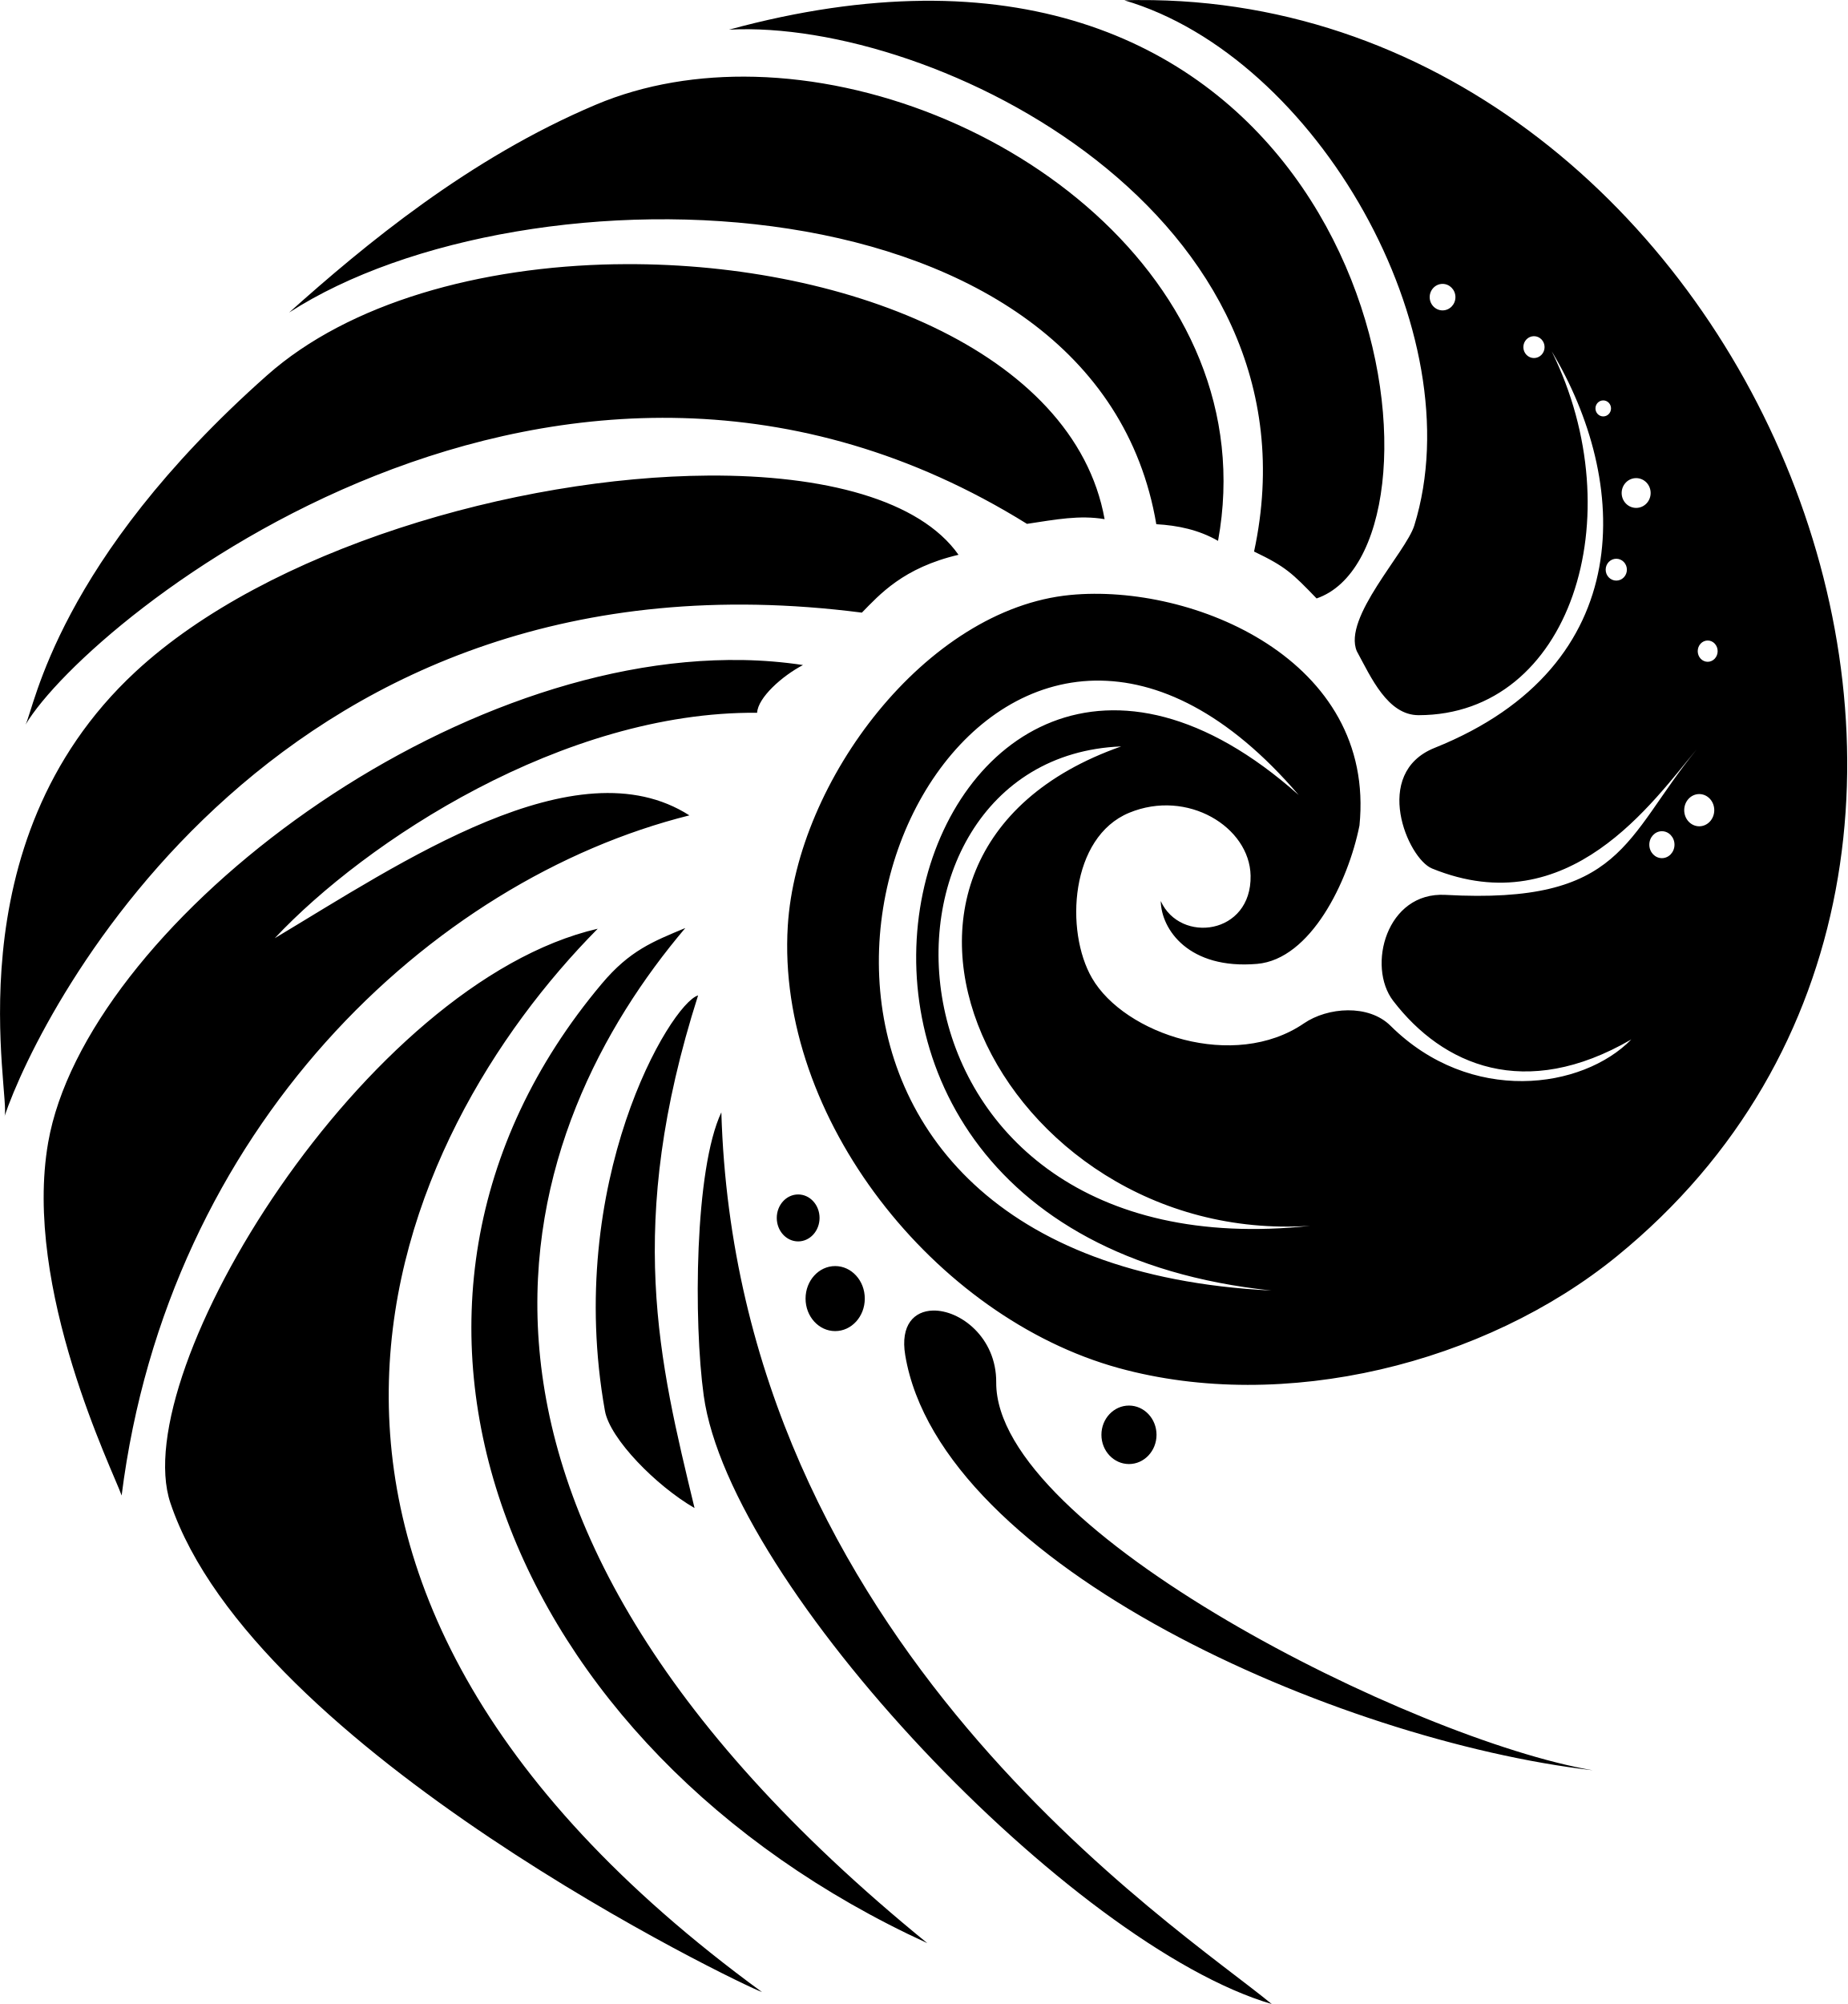
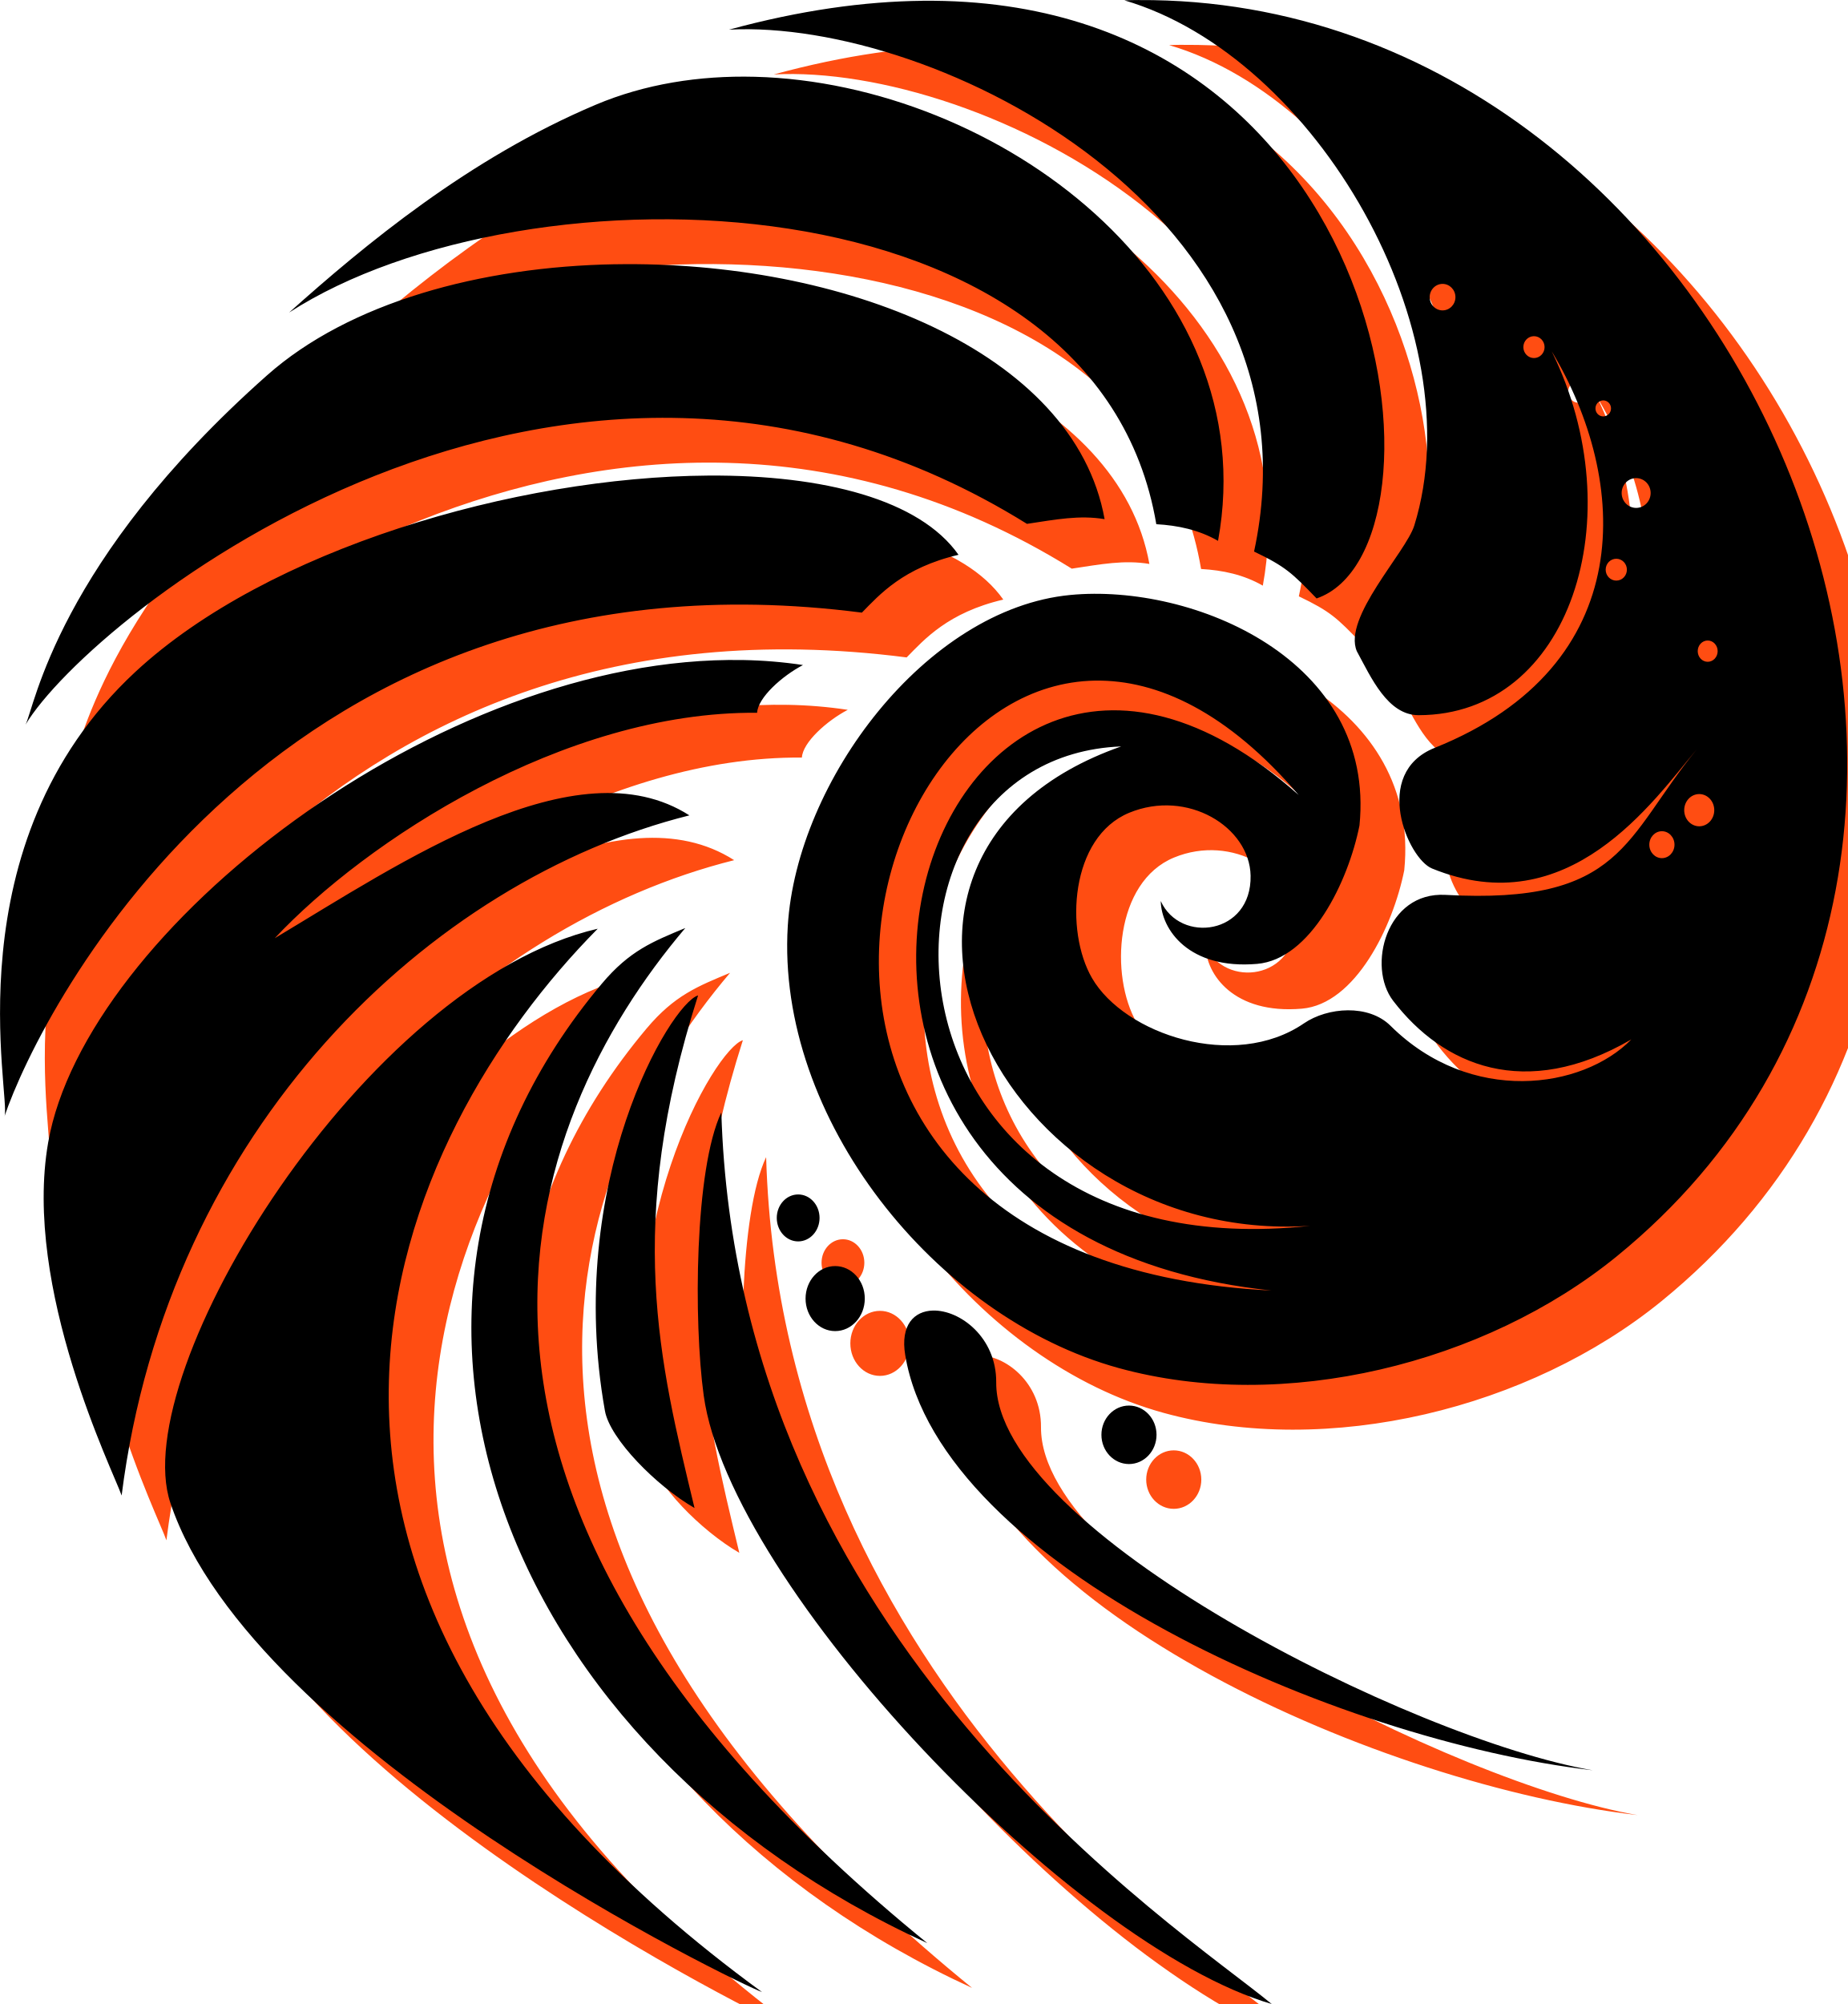
- <svg xmlns="http://www.w3.org/2000/svg" width="78.239mm" height="84.857mm" viewBox="0 0 60 65.075" version="1.1" id="svg1" xml:space="preserve">
-   <defs id="defs1" />
-   <g id="layer1">
-     <g id="layer1-0" transform="matrix(0.9090745,0,0,0.9090745,22.37301,77.13542)">
-       <g id="g23">
-         <path id="path727" style="fill:#000000;fill-opacity:1;stroke:none;stroke-width:0.092;stroke-linecap:butt;stroke-linejoin:miter;stroke-dasharray:none;stroke-opacity:1" d="m 16.076,-84.85 c -0.171,9.9e-4 -0.341,0.004 -0.513,0.011 6.864,2.015 12.497,11.869 10.359,18.76 -0.297,0.956 -2.565,3.294 -2.053,4.491 0.51,0.938 1.101,2.285 2.209,2.284 5.42,-0.007 7.673,-7.077 4.754,-12.997 2.767,4.603 3.161,11.222 -4.184,14.165 -2.255,0.904 -0.964,3.953 -0.091,4.309 4.893,1.993 7.902,-2.414 9.457,-4.256 -2.588,3.164 -2.626,5.55 -8.979,5.198 -2.114,-0.117 -2.811,2.556 -1.868,3.784 1.77,2.307 4.705,3.588 8.509,1.38 -1.74,1.78 -5.742,2.351 -8.604,-0.489 -0.783,-0.777 -2.242,-0.667 -3.094,-0.085 -2.491,1.703 -6.409,0.391 -7.572,-1.619 -0.973,-1.681 -0.781,-5.033 1.33,-5.904 2.081,-0.859 4.303,0.508 4.337,2.246 0.042,2.114 -2.515,2.442 -3.21,0.907 0.018,1.016 1.002,2.453 3.441,2.245 1.914,-0.163 3.258,-2.933 3.659,-4.943 0.596,-5.92 -5.947,-8.655 -10.331,-8.235 -5.158,0.494 -9.776,6.648 -10.095,11.82 -0.423,6.857 5.26,13.989 11.824,15.795 5.902,1.624 13.082,-0.154 17.797,-3.992 17.627,-14.351 4.621,-44.996 -17.082,-44.873 z m -7.723,0.028 c -2.08,0.021 -4.381,0.34 -6.916,1.031 7.38,-0.392 21.354,6.602 18.76,18.642 1.13,0.541 1.359,0.768 2.234,1.675 5.126,-1.758 2.858,-21.512 -14.078,-21.349 z m -5.995,2.714 c -1.994,-0.051 -3.938,0.262 -5.679,0.997 -4.535,1.914 -8.266,5.015 -10.96,7.425 8.442,-5.456 28.852,-5.047 30.985,7.56 0.77,0.044 1.515,0.199 2.206,0.595 1.695,-9.283 -7.909,-16.354 -16.551,-16.577 z m -4.982,6.696 c -4.817,0.083 -9.514,1.369 -12.446,3.969 -7.499,6.647 -8.309,11.872 -8.629,12.478 2.282,-3.826 19.138,-17.51 35.782,-7.173 1.049,-0.158 1.878,-0.319 2.774,-0.168 -1.087,-6.04 -9.451,-9.243 -17.48,-9.105 z m 29.557,0.702 a 0.461,0.474 0 0 1 0.459,0.473 0.461,0.474 0 0 1 -0.459,0.474 0.461,0.474 0 0 1 -0.461,-0.474 0.461,0.474 0 0 1 0.461,-0.473 z m 3.265,1.868 a 0.379,0.39 0 0 1 0.379,0.39 0.379,0.39 0 0 1 -0.379,0.391 0.379,0.39 0 0 1 -0.379,-0.391 0.379,0.39 0 0 1 0.379,-0.39 z m 2.475,2.294 a 0.278,0.286 0 0 1 0.278,0.286 0.278,0.286 0 0 1 -0.278,0.286 0.278,0.286 0 0 1 -0.278,-0.286 0.278,0.286 0 0 1 0.278,-0.286 z m -31.971,2.685 c -6.886,0.043 -15.75,2.629 -20.472,7.008 -6.655,6.173 -4.418,15.267 -4.683,15.89 1.29,-3.833 9.824,-20.681 30.637,-18.002 0.634,-0.645 1.475,-1.603 3.453,-2.066 -1.385,-1.967 -4.804,-2.856 -8.935,-2.83 z m 33.147,0.091 a 0.517,0.532 0 0 1 0.518,0.532 0.517,0.532 0 0 1 -0.518,0.532 0.517,0.532 0 0 1 -0.518,-0.532 0.517,0.532 0 0 1 0.518,-0.532 z m -0.71,2.88 a 0.379,0.39 0 0 1 0.379,0.391 0.379,0.39 0 0 1 -0.379,0.39 0.379,0.39 0 0 1 -0.379,-0.39 0.379,0.39 0 0 1 0.379,-0.391 z m 3.266,2.921 a 0.355,0.38 0 0 1 0.356,0.38 0.355,0.38 0 0 1 -0.356,0.38 0.355,0.38 0 0 1 -0.356,-0.38 0.355,0.38 0 0 1 0.356,-0.38 z m -34.472,0.698 c -10.869,-0.201 -23.5,9.682 -24.822,17.229 -0.915,5.227 2.336,11.771 2.624,12.614 1.657,-13.121 11.039,-21.982 20.286,-24.295 -4.038,-2.585 -10.323,1.701 -14.815,4.388 3.243,-3.46 10.317,-8.112 17.235,-8.053 0.028,-0.541 0.891,-1.314 1.639,-1.705 -0.705,-0.107 -1.423,-0.166 -2.147,-0.179 z m 12.586,0.735 c 2.228,-0.038 4.744,1.132 7.271,4.085 -13.515,-12.017 -21.98,15.497 -0.969,17.701 -19.795,-0.975 -15.483,-21.632 -6.302,-21.787 z m 0.93,2.35 c -11.09,3.898 -4.42,17.854 6.752,17.125 -15.991,1.716 -16.634,-16.729 -6.752,-17.125 z m 20.654,1.702 a 0.537,0.575 0 0 1 0.537,0.575 0.537,0.575 0 0 1 -0.537,0.576 0.537,0.575 0 0 1 -0.537,-0.576 0.537,0.575 0 0 1 0.537,-0.575 z m -1.334,1.327 a 0.45,0.482 0 0 1 0.45,0.481 0.45,0.482 0 0 1 -0.45,0.481 0.45,0.482 0 0 1 -0.45,-0.481 0.45,0.482 0 0 1 0.45,-0.481 z m -34.894,3.458 c -1.149,0.48 -1.984,0.8 -2.984,1.99 -9.714,11.551 -3.473,27.345 11.63,34.27 -19.555,-15.915 -14.58,-29.26 -8.646,-36.26 z m -3.13,0.025 c -8.322,1.931 -16.844,15.823 -15.267,20.513 2.973,8.843 20.431,17.231 21.138,17.47 -20.447,-14.92 -13.145,-30.636 -5.871,-37.982 z m 3.587,2.382 c -0.986,0.293 -4.784,6.676 -3.329,14.838 0.178,1 1.832,2.682 3.202,3.473 -1.262,-5.241 -2.492,-10.102 0.127,-18.311 z m 0.831,4.177 c -0.96,2.03 -0.994,7.48 -0.63,10.116 0.94,6.812 13.154,19.638 20.296,21.736 -3.395,-2.801 -19.106,-12.897 -19.666,-31.852 z m 2.744,2.933 a 0.764,0.839 0 0 0 -0.764,0.838 0.764,0.839 0 0 0 0.764,0.839 0.764,0.839 0 0 0 0.765,-0.839 0.764,0.839 0 0 0 -0.765,-0.838 z m 1.323,2.558 a 1.058,1.161 0 0 0 -1.058,1.162 1.058,1.161 0 0 0 1.058,1.161 1.058,1.161 0 0 0 1.058,-1.161 1.058,1.161 0 0 0 -1.058,-1.162 z m 3.491,1.589 c -0.663,0.018 -1.169,0.506 -0.988,1.593 1.254,7.524 15.449,13.772 24.564,14.829 -6.426,-1.098 -21.348,-8.576 -21.313,-13.858 0.011,-1.605 -1.294,-2.589 -2.263,-2.564 z m 7.006,3.394 a 0.985,1.045 0 0 0 -0.984,1.044 0.985,1.045 0 0 0 0.984,1.045 0.985,1.045 0 0 0 0.985,-1.045 0.985,1.045 0 0 0 -0.985,-1.044 z" />
-       </g>
-     </g>
+ <svg xmlns="http://www.w3.org/2000/svg" width="78.239mm" height="84.857mm" viewBox="0 0 60 65.075" version="1.1" role="img" aria-label="Labflow logo">
+   <g transform="matrix(0.9090745,0,0,0.9090745,22.37301,77.13542)">
+     <path fill="#ff4d12" fill-opacity="1" transform="translate(1.6,1.6)" d="m 16.076,-84.85 c -0.171,9.9e-4 -0.341,0.004 -0.513,0.011 6.864,2.015 12.497,11.869 10.359,18.76 -0.297,0.956 -2.565,3.294 -2.053,4.491 0.51,0.938 1.101,2.285 2.209,2.284 5.42,-0.007 7.673,-7.077 4.754,-12.997 2.767,4.603 3.161,11.222 -4.184,14.165 -2.255,0.904 -0.964,3.953 -0.091,4.309 4.893,1.993 7.902,-2.414 9.457,-4.256 -2.588,3.164 -2.626,5.55 -8.979,5.198 -2.114,-0.117 -2.811,2.556 -1.868,3.784 1.77,2.307 4.705,3.588 8.509,1.38 -1.74,1.78 -5.742,2.351 -8.604,-0.489 -0.783,-0.777 -2.242,-0.667 -3.094,-0.085 -2.491,1.703 -6.409,0.391 -7.572,-1.619 -0.973,-1.681 -0.781,-5.033 1.33,-5.904 2.081,-0.859 4.303,0.508 4.337,2.246 0.042,2.114 -2.515,2.442 -3.21,0.907 0.018,1.016 1.002,2.453 3.441,2.245 1.914,-0.163 3.258,-2.933 3.659,-4.943 0.596,-5.92 -5.947,-8.655 -10.331,-8.235 -5.158,0.494 -9.776,6.648 -10.095,11.82 -0.423,6.857 5.26,13.989 11.824,15.795 5.902,1.624 13.082,-0.154 17.797,-3.992 17.627,-14.351 4.621,-44.996 -17.082,-44.873 z m -7.723,0.028 c -2.08,0.021 -4.381,0.34 -6.916,1.031 7.38,-0.392 21.354,6.602 18.76,18.642 1.13,0.541 1.359,0.768 2.234,1.675 5.126,-1.758 2.858,-21.512 -14.078,-21.349 z m -5.995,2.714 c -1.994,-0.051 -3.938,0.262 -5.679,0.997 -4.535,1.914 -8.266,5.015 -10.96,7.425 8.442,-5.456 28.852,-5.047 30.985,7.56 0.77,0.044 1.515,0.199 2.206,0.595 1.695,-9.283 -7.909,-16.354 -16.551,-16.577 z m -4.982,6.696 c -4.817,0.083 -9.514,1.369 -12.446,3.969 -7.499,6.647 -8.309,11.872 -8.629,12.478 2.282,-3.826 19.138,-17.51 35.782,-7.173 1.049,-0.158 1.878,-0.319 2.774,-0.168 -1.087,-6.04 -9.451,-9.243 -17.48,-9.105 z m 29.557,0.702 a 0.461,0.474 0 0 1 0.459,0.473 0.461,0.474 0 0 1 -0.459,0.474 0.461,0.474 0 0 1 -0.461,-0.474 0.461,0.474 0 0 1 0.461,-0.473 z m 3.265,1.868 a 0.379,0.39 0 0 1 0.379,0.39 0.379,0.39 0 0 1 -0.379,0.391 0.379,0.39 0 0 1 -0.379,-0.391 0.379,0.39 0 0 1 0.379,-0.39 z m 2.475,2.294 a 0.278,0.286 0 0 1 0.278,0.286 0.278,0.286 0 0 1 -0.278,0.286 0.278,0.286 0 0 1 -0.278,-0.286 0.278,0.286 0 0 1 0.278,-0.286 z m -31.971,2.685 c -6.886,0.043 -15.75,2.629 -20.472,7.008 -6.655,6.173 -4.418,15.267 -4.683,15.89 1.29,-3.833 9.824,-20.681 30.637,-18.002 0.634,-0.645 1.475,-1.603 3.453,-2.066 -1.385,-1.967 -4.804,-2.856 -8.935,-2.83 z m 33.147,0.091 a 0.517,0.532 0 0 1 0.518,0.532 0.517,0.532 0 0 1 -0.518,0.532 0.517,0.532 0 0 1 -0.518,-0.532 0.517,0.532 0 0 1 0.518,-0.532 z m -0.71,2.88 a 0.379,0.39 0 0 1 0.379,0.391 0.379,0.39 0 0 1 -0.379,0.39 0.379,0.39 0 0 1 -0.379,-0.39 0.379,0.39 0 0 1 0.379,-0.391 z m 3.266,2.921 a 0.355,0.38 0 0 1 0.356,0.38 0.355,0.38 0 0 1 -0.356,0.38 0.355,0.38 0 0 1 -0.356,-0.38 0.355,0.38 0 0 1 0.356,-0.38 z m -34.472,0.698 c -10.869,-0.201 -23.5,9.682 -24.822,17.229 -0.915,5.227 2.336,11.771 2.624,12.614 1.657,-13.121 11.039,-21.982 20.286,-24.295 -4.038,-2.585 -10.323,1.701 -14.815,4.388 3.243,-3.46 10.317,-8.112 17.235,-8.053 0.028,-0.541 0.891,-1.314 1.639,-1.705 -0.705,-0.107 -1.423,-0.166 -2.147,-0.179 z m 12.586,0.735 c 2.228,-0.038 4.744,1.132 7.271,4.085 -13.515,-12.017 -21.98,15.497 -0.969,17.701 -19.795,-0.975 -15.483,-21.632 -6.302,-21.787 z m 0.93,2.35 c -11.09,3.898 -4.42,17.854 6.752,17.125 -15.991,1.716 -16.634,-16.729 -6.752,-17.125 z m 20.654,1.702 a 0.537,0.575 0 0 1 0.537,0.575 0.537,0.575 0 0 1 -0.537,0.576 0.537,0.575 0 0 1 -0.537,-0.576 0.537,0.575 0 0 1 0.537,-0.575 z m -1.334,1.327 a 0.45,0.482 0 0 1 0.45,0.481 0.45,0.482 0 0 1 -0.45,0.481 0.45,0.482 0 0 1 -0.45,-0.481 0.45,0.482 0 0 1 0.45,-0.481 z m -34.894,3.458 c -1.149,0.48 -1.984,0.8 -2.984,1.99 -9.714,11.551 -3.473,27.345 11.63,34.27 -19.555,-15.915 -14.58,-29.26 -8.646,-36.26 z m -3.13,0.025 c -8.322,1.931 -16.844,15.823 -15.267,20.513 2.973,8.843 20.431,17.231 21.138,17.47 -20.447,-14.92 -13.145,-30.636 -5.871,-37.982 z m 3.587,2.382 c -0.986,0.293 -4.784,6.676 -3.329,14.838 0.178,1 1.832,2.682 3.202,3.473 -1.262,-5.241 -2.492,-10.102 0.127,-18.311 z m 0.831,4.177 c -0.96,2.03 -0.994,7.48 -0.63,10.116 0.94,6.812 13.154,19.638 20.296,21.736 -3.395,-2.801 -19.106,-12.897 -19.666,-31.852 z m 2.744,2.933 a 0.764,0.839 0 0 0 -0.764,0.838 0.764,0.839 0 0 0 0.764,0.839 0.764,0.839 0 0 0 0.765,-0.839 0.764,0.839 0 0 0 -0.765,-0.838 z m 1.323,2.558 a 1.058,1.161 0 0 0 -1.058,1.162 1.058,1.161 0 0 0 1.058,1.161 1.058,1.161 0 0 0 1.058,-1.161 1.058,1.161 0 0 0 -1.058,-1.162 z m 3.491,1.589 c -0.663,0.018 -1.169,0.506 -0.988,1.593 1.254,7.524 15.449,13.772 24.564,14.829 -6.426,-1.098 -21.348,-8.576 -21.313,-13.858 0.011,-1.605 -1.294,-2.589 -2.263,-2.564 z m 7.006,3.394 a 0.985,1.045 0 0 0 -0.984,1.044 0.985,1.045 0 0 0 0.984,1.045 0.985,1.045 0 0 0 0.985,-1.045 0.985,1.045 0 0 0 -0.985,-1.044 z" />
+     <path fill="#000000" fill-opacity="1" d="m 16.076,-84.85 c -0.171,9.9e-4 -0.341,0.004 -0.513,0.011 6.864,2.015 12.497,11.869 10.359,18.76 -0.297,0.956 -2.565,3.294 -2.053,4.491 0.51,0.938 1.101,2.285 2.209,2.284 5.42,-0.007 7.673,-7.077 4.754,-12.997 2.767,4.603 3.161,11.222 -4.184,14.165 -2.255,0.904 -0.964,3.953 -0.091,4.309 4.893,1.993 7.902,-2.414 9.457,-4.256 -2.588,3.164 -2.626,5.55 -8.979,5.198 -2.114,-0.117 -2.811,2.556 -1.868,3.784 1.77,2.307 4.705,3.588 8.509,1.38 -1.74,1.78 -5.742,2.351 -8.604,-0.489 -0.783,-0.777 -2.242,-0.667 -3.094,-0.085 -2.491,1.703 -6.409,0.391 -7.572,-1.619 -0.973,-1.681 -0.781,-5.033 1.33,-5.904 2.081,-0.859 4.303,0.508 4.337,2.246 0.042,2.114 -2.515,2.442 -3.21,0.907 0.018,1.016 1.002,2.453 3.441,2.245 1.914,-0.163 3.258,-2.933 3.659,-4.943 0.596,-5.92 -5.947,-8.655 -10.331,-8.235 -5.158,0.494 -9.776,6.648 -10.095,11.82 -0.423,6.857 5.26,13.989 11.824,15.795 5.902,1.624 13.082,-0.154 17.797,-3.992 17.627,-14.351 4.621,-44.996 -17.082,-44.873 z m -7.723,0.028 c -2.08,0.021 -4.381,0.34 -6.916,1.031 7.38,-0.392 21.354,6.602 18.76,18.642 1.13,0.541 1.359,0.768 2.234,1.675 5.126,-1.758 2.858,-21.512 -14.078,-21.349 z m -5.995,2.714 c -1.994,-0.051 -3.938,0.262 -5.679,0.997 -4.535,1.914 -8.266,5.015 -10.96,7.425 8.442,-5.456 28.852,-5.047 30.985,7.56 0.77,0.044 1.515,0.199 2.206,0.595 1.695,-9.283 -7.909,-16.354 -16.551,-16.577 z m -4.982,6.696 c -4.817,0.083 -9.514,1.369 -12.446,3.969 -7.499,6.647 -8.309,11.872 -8.629,12.478 2.282,-3.826 19.138,-17.51 35.782,-7.173 1.049,-0.158 1.878,-0.319 2.774,-0.168 -1.087,-6.04 -9.451,-9.243 -17.48,-9.105 z m 29.557,0.702 a 0.461,0.474 0 0 1 0.459,0.473 0.461,0.474 0 0 1 -0.459,0.474 0.461,0.474 0 0 1 -0.461,-0.474 0.461,0.474 0 0 1 0.461,-0.473 z m 3.265,1.868 a 0.379,0.39 0 0 1 0.379,0.39 0.379,0.39 0 0 1 -0.379,0.391 0.379,0.39 0 0 1 -0.379,-0.391 0.379,0.39 0 0 1 0.379,-0.39 z m 2.475,2.294 a 0.278,0.286 0 0 1 0.278,0.286 0.278,0.286 0 0 1 -0.278,0.286 0.278,0.286 0 0 1 -0.278,-0.286 0.278,0.286 0 0 1 0.278,-0.286 z m -31.971,2.685 c -6.886,0.043 -15.75,2.629 -20.472,7.008 -6.655,6.173 -4.418,15.267 -4.683,15.89 1.29,-3.833 9.824,-20.681 30.637,-18.002 0.634,-0.645 1.475,-1.603 3.453,-2.066 -1.385,-1.967 -4.804,-2.856 -8.935,-2.83 z m 33.147,0.091 a 0.517,0.532 0 0 1 0.518,0.532 0.517,0.532 0 0 1 -0.518,0.532 0.517,0.532 0 0 1 -0.518,-0.532 0.517,0.532 0 0 1 0.518,-0.532 z m -0.71,2.88 a 0.379,0.39 0 0 1 0.379,0.391 0.379,0.39 0 0 1 -0.379,0.39 0.379,0.39 0 0 1 -0.379,-0.39 0.379,0.39 0 0 1 0.379,-0.391 z m 3.266,2.921 a 0.355,0.38 0 0 1 0.356,0.38 0.355,0.38 0 0 1 -0.356,0.38 0.355,0.38 0 0 1 -0.356,-0.38 0.355,0.38 0 0 1 0.356,-0.38 z m -34.472,0.698 c -10.869,-0.201 -23.5,9.682 -24.822,17.229 -0.915,5.227 2.336,11.771 2.624,12.614 1.657,-13.121 11.039,-21.982 20.286,-24.295 -4.038,-2.585 -10.323,1.701 -14.815,4.388 3.243,-3.46 10.317,-8.112 17.235,-8.053 0.028,-0.541 0.891,-1.314 1.639,-1.705 -0.705,-0.107 -1.423,-0.166 -2.147,-0.179 z m 12.586,0.735 c 2.228,-0.038 4.744,1.132 7.271,4.085 -13.515,-12.017 -21.98,15.497 -0.969,17.701 -19.795,-0.975 -15.483,-21.632 -6.302,-21.787 z m 0.93,2.35 c -11.09,3.898 -4.42,17.854 6.752,17.125 -15.991,1.716 -16.634,-16.729 -6.752,-17.125 z m 20.654,1.702 a 0.537,0.575 0 0 1 0.537,0.575 0.537,0.575 0 0 1 -0.537,0.576 0.537,0.575 0 0 1 -0.537,-0.576 0.537,0.575 0 0 1 0.537,-0.575 z m -1.334,1.327 a 0.45,0.482 0 0 1 0.45,0.481 0.45,0.482 0 0 1 -0.45,0.481 0.45,0.482 0 0 1 -0.45,-0.481 0.45,0.482 0 0 1 0.45,-0.481 z m -34.894,3.458 c -1.149,0.48 -1.984,0.8 -2.984,1.99 -9.714,11.551 -3.473,27.345 11.63,34.27 -19.555,-15.915 -14.58,-29.26 -8.646,-36.26 z m -3.13,0.025 c -8.322,1.931 -16.844,15.823 -15.267,20.513 2.973,8.843 20.431,17.231 21.138,17.47 -20.447,-14.92 -13.145,-30.636 -5.871,-37.982 z m 3.587,2.382 c -0.986,0.293 -4.784,6.676 -3.329,14.838 0.178,1 1.832,2.682 3.202,3.473 -1.262,-5.241 -2.492,-10.102 0.127,-18.311 z m 0.831,4.177 c -0.96,2.03 -0.994,7.48 -0.63,10.116 0.94,6.812 13.154,19.638 20.296,21.736 -3.395,-2.801 -19.106,-12.897 -19.666,-31.852 z m 2.744,2.933 a 0.764,0.839 0 0 0 -0.764,0.838 0.764,0.839 0 0 0 0.764,0.839 0.764,0.839 0 0 0 0.765,-0.839 0.764,0.839 0 0 0 -0.765,-0.838 z m 1.323,2.558 a 1.058,1.161 0 0 0 -1.058,1.162 1.058,1.161 0 0 0 1.058,1.161 1.058,1.161 0 0 0 1.058,-1.161 1.058,1.161 0 0 0 -1.058,-1.162 z m 3.491,1.589 c -0.663,0.018 -1.169,0.506 -0.988,1.593 1.254,7.524 15.449,13.772 24.564,14.829 -6.426,-1.098 -21.348,-8.576 -21.313,-13.858 0.011,-1.605 -1.294,-2.589 -2.263,-2.564 z m 7.006,3.394 a 0.985,1.045 0 0 0 -0.984,1.044 0.985,1.045 0 0 0 0.984,1.045 0.985,1.045 0 0 0 0.985,-1.045 0.985,1.045 0 0 0 -0.985,-1.044 z" />
  </g>
</svg>
